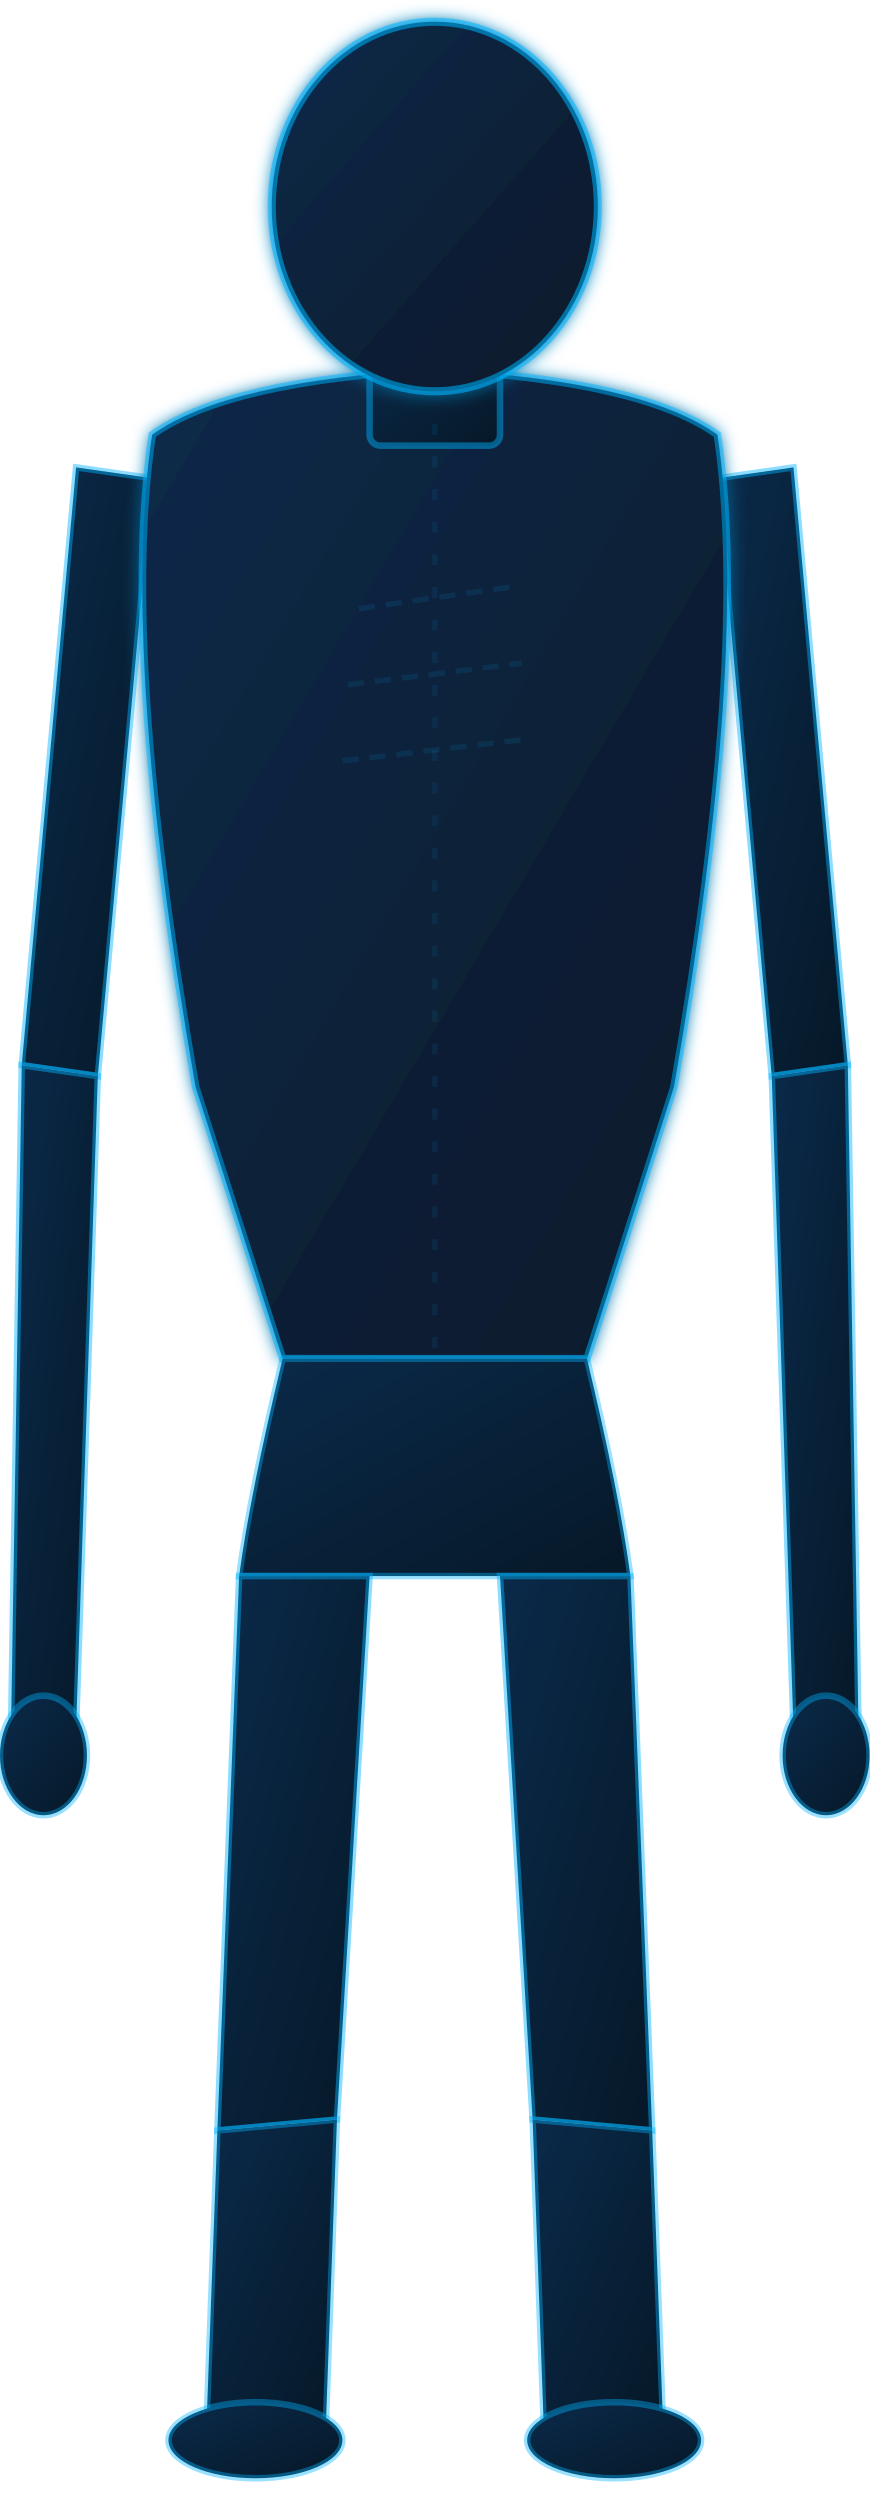
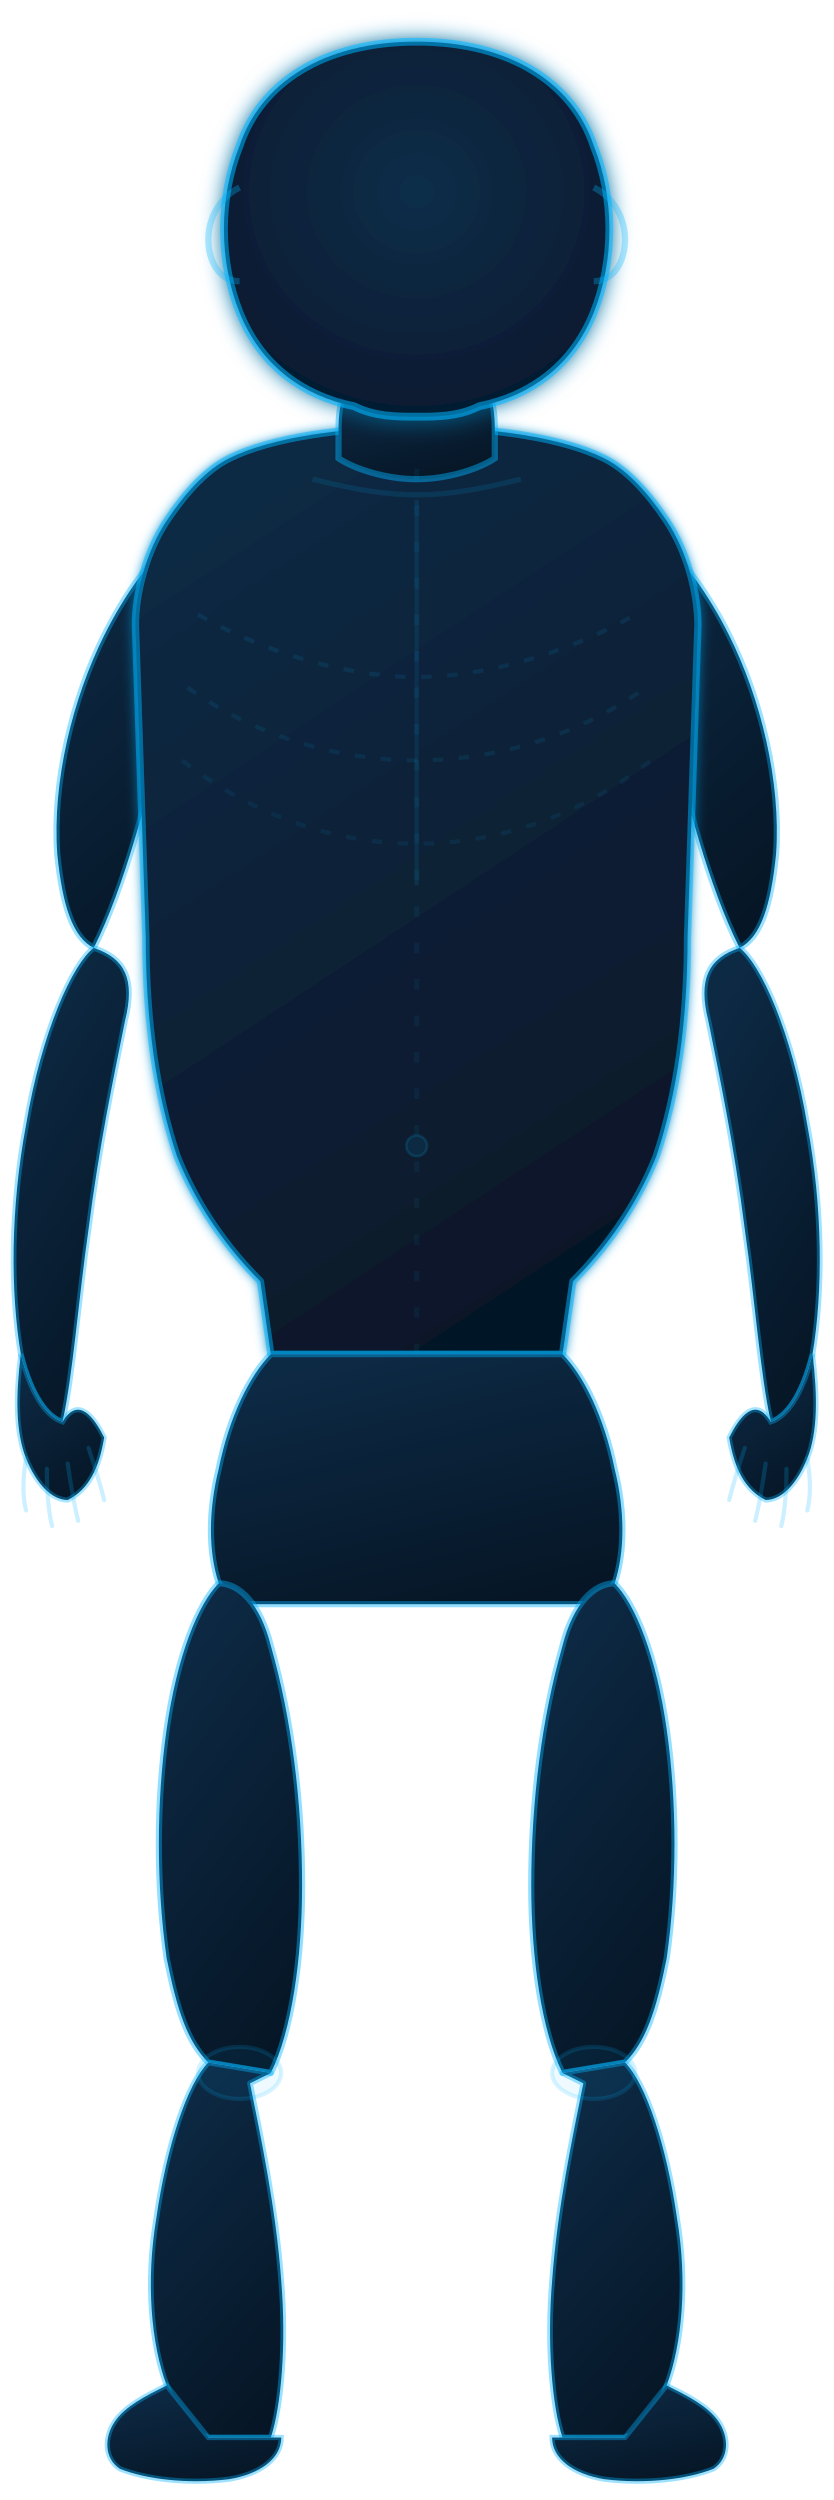
- <svg xmlns="http://www.w3.org/2000/svg" viewBox="0 0 160 460" fill="none">
+ <svg xmlns="http://www.w3.org/2000/svg" viewBox="0 0 160 480" fill="none">
  <defs>
-     <linearGradient id="bodyGrad" x1="0" y1="0" x2="1" y2="1">
-       <stop offset="0%" stop-color="#0a2a4a" />
-       <stop offset="100%" stop-color="#061828" />
+     <linearGradient id="bodyG" x1="0.3" y1="0" x2="0.7" y2="1">
+       <stop offset="0%" stop-color="#0d2a45" stop-opacity="1" />
+       <stop offset="100%" stop-color="#061626" stop-opacity="1" />
    </linearGradient>
-     <linearGradient id="limbGrad" x1="0" y1="0" x2="1" y2="0">
-       <stop offset="0%" stop-color="#081e38" />
-       <stop offset="100%" stop-color="#061828" />
-     </linearGradient>
-     <filter id="bodyGlow">
-       <feGaussianBlur stdDeviation="1.5" result="blur" />
-       <feComposite in="SourceGraphic" in2="blur" operator="over" />
+     <radialGradient id="headG" cx="50%" cy="40%" r="60%">
+       <stop offset="0%" stop-color="#112e4a" />
+       <stop offset="100%" stop-color="#061a30" />
+     </radialGradient>
+     <filter id="soft">
+       <feGaussianBlur stdDeviation="1" result="b" />
+       <feComposite in="SourceGraphic" in2="b" operator="over" />
+     </filter>
+     <filter id="glow">
+       <feGaussianBlur stdDeviation="2" result="b" />
+       <feComposite in="SourceGraphic" in2="b" operator="over" />
    </filter>
  </defs>
-   <path d="M28,88 L14,86 L4,196 L18,198 Z" fill="url(#bodyGrad)" stroke="rgba(0,180,255,0.45)" stroke-width="1.2" />
-   <path d="M18,198 L4,196 L2,320 L14,318 Z" fill="url(#bodyGrad)" stroke="rgba(0,180,255,0.45)" stroke-width="1.2" />
-   <ellipse cx="8" cy="323" rx="8" ry="11" fill="url(#bodyGrad)" stroke="rgba(0,180,255,0.4)" stroke-width="1.2" />
-   <path d="M132,88 L146,86 L156,196 L142,198 Z" fill="url(#bodyGrad)" stroke="rgba(0,180,255,0.45)" stroke-width="1.2" />
-   <path d="M142,198 L156,196 L158,320 L146,318 Z" fill="url(#bodyGrad)" stroke="rgba(0,180,255,0.45)" stroke-width="1.2" />
-   <ellipse cx="152" cy="323" rx="8" ry="11" fill="url(#bodyGrad)" stroke="rgba(0,180,255,0.4)" stroke-width="1.2" />
-   <path d="M28,80 Q22,120 36,200 L52,250 L108,250 L124,200 Q138,120 132,80 Q118,70 80,68 Q42,70 28,80 Z" fill="url(#bodyGrad)" stroke="rgba(0,180,255,0.5)" stroke-width="1.4" filter="url(#bodyGlow)" />
-   <path d="M52,250 Q46,275 44,290 L116,290 Q114,275 108,250 Z" fill="url(#bodyGrad)" stroke="rgba(0,180,255,0.4)" stroke-width="1.2" />
-   <path d="M44,290 L68,290 L62,390 L40,392 Z" fill="url(#bodyGrad)" stroke="rgba(0,180,255,0.45)" stroke-width="1.2" />
-   <path d="M40,392 L62,390 L60,445 L38,446 Z" fill="url(#bodyGrad)" stroke="rgba(0,180,255,0.4)" stroke-width="1.2" />
-   <ellipse cx="47" cy="449" rx="16" ry="7" fill="url(#bodyGrad)" stroke="rgba(0,180,255,0.4)" stroke-width="1.2" />
-   <path d="M116,290 L92,290 L98,390 L120,392 Z" fill="url(#bodyGrad)" stroke="rgba(0,180,255,0.45)" stroke-width="1.2" />
-   <path d="M120,392 L98,390 L100,445 L122,446 Z" fill="url(#bodyGrad)" stroke="rgba(0,180,255,0.4)" stroke-width="1.2" />
-   <ellipse cx="113" cy="449" rx="16" ry="7" fill="url(#bodyGrad)" stroke="rgba(0,180,255,0.4)" stroke-width="1.2" />
-   <rect x="68" y="62" width="24" height="20" rx="2" fill="url(#bodyGrad)" stroke="rgba(0,180,255,0.45)" stroke-width="1.2" />
-   <ellipse cx="80" cy="38" rx="30" ry="34" fill="url(#bodyGrad)" stroke="rgba(0,180,255,0.55)" stroke-width="1.5" filter="url(#bodyGlow)" />
-   <line x1="66" y1="112" x2="94" y2="108" stroke="rgba(0,180,255,0.1)" stroke-width="1" stroke-dasharray="3 2" />
-   <line x1="64" y1="126" x2="96" y2="122" stroke="rgba(0,180,255,0.1)" stroke-width="1" stroke-dasharray="3 2" />
-   <line x1="63" y1="140" x2="97" y2="136" stroke="rgba(0,180,255,0.1)" stroke-width="1" stroke-dasharray="3 2" />
-   <line x1="80" y1="78" x2="80" y2="250" stroke="rgba(0,180,255,0.08)" stroke-width="1" stroke-dasharray="2 4" />
+   <path d="M46,96 C38,98 28,106 20,122 C14,134 10,150 11,164 C12,174 14,180 18,182 C24,170 28,154 32,138 C36,122 42,110 48,102 Z" fill="url(#bodyG)" stroke="rgba(0,180,255,0.4)" stroke-width="1.2" stroke-linejoin="round" />
+   <path d="M18,182 C14,185 8,198 5,216 C2,232 2,248 4,260 C6,268 9,272 12,273 C14,264 15,250 17,236 C19,220 22,206 24,196 C26,188 24,184 18,182 Z" fill="url(#bodyG)" stroke="rgba(0,180,255,0.38)" stroke-width="1.1" stroke-linejoin="round" />
+   <path d="M4,260 C3,268 3,275 5,280 C7,285 10,288 13,288 C17,286 19,282 20,276 C18,272 15,268 12,273 C9,272 6,268 4,260 Z" fill="url(#bodyG)" stroke="rgba(0,180,255,0.35)" stroke-width="1" />
+   <path d="M5,280 Q4,286 5,290 M9,282 Q9,289 10,293 M13,281 Q14,288 15,292 M17,278 Q19,284 20,288" stroke="rgba(0,180,255,0.2)" stroke-width="0.8" stroke-linecap="round" />
+   <path d="M114,96 C122,98 132,106 140,122 C146,134 150,150 149,164 C148,174 146,180 142,182 C136,170 132,154 128,138 C124,122 118,110 112,102 Z" fill="url(#bodyG)" stroke="rgba(0,180,255,0.4)" stroke-width="1.2" stroke-linejoin="round" />
+   <path d="M142,182 C146,185 152,198 155,216 C158,232 158,248 156,260 C154,268 151,272 148,273 C146,264 145,250 143,236 C141,220 138,206 136,196 C134,188 136,184 142,182 Z" fill="url(#bodyG)" stroke="rgba(0,180,255,0.38)" stroke-width="1.1" stroke-linejoin="round" />
+   <path d="M156,260 C157,268 157,275 155,280 C153,285 150,288 147,288 C143,286 141,282 140,276 C142,272 145,268 148,273 C151,272 154,268 156,260 Z" fill="url(#bodyG)" stroke="rgba(0,180,255,0.35)" stroke-width="1" />
+   <path d="M155,280 Q156,286 155,290 M151,282 Q151,289 150,293 M147,281 Q146,288 145,292 M143,278 Q141,284 140,288" stroke="rgba(0,180,255,0.2)" stroke-width="0.8" stroke-linecap="round" />
+   <path d="M44,88 C40,90 36,94 32,100 C28,106 26,114 26,120            L28,180 C28,196 30,210 34,222 C38,232 44,240 50,246            L52,260 L108,260 L110,246            C116,240 122,232 126,222 C130,210 132,196 132,180            L134,120 C134,114 132,106 128,100 C124,94 120,90 116,88            C108,84 94,82 80,82 C66,82 52,84 44,88 Z" fill="url(#bodyG)" stroke="rgba(0,180,255,0.5)" stroke-width="1.4" stroke-linejoin="round" filter="url(#soft)" />
+   <path d="M52,260 C48,264 44,272 42,282 C40,290 40,298 42,304            L46,308 L114,308 L118,304            C120,298 120,290 118,282 C116,272 112,264 108,260 Z" fill="url(#bodyG)" stroke="rgba(0,180,255,0.42)" stroke-width="1.2" stroke-linejoin="round" />
+   <path d="M42,304 C38,308 34,318 32,332 C30,346 30,362 32,376 C34,386 36,392 40,396            L52,398 C56,390 58,376 58,362 C58,346 56,330 52,316 C50,308 46,304 42,304 Z" fill="url(#bodyG)" stroke="rgba(0,180,255,0.42)" stroke-width="1.2" stroke-linejoin="round" />
+   <path d="M40,396 C36,400 32,412 30,426 C28,438 29,450 32,458 C34,464 37,467 40,468            L52,468 C54,462 55,450 54,438 C53,424 50,410 48,400 L52,398 Z" fill="url(#bodyG)" stroke="rgba(0,180,255,0.4)" stroke-width="1.1" stroke-linejoin="round" />
+   <path d="M32,458 C28,460 24,462 22,465 C20,468 20,472 23,474 C28,476 36,477 44,476 C50,475 54,472 54,468 L40,468 Z" fill="url(#bodyG)" stroke="rgba(0,180,255,0.38)" stroke-width="1" />
+   <path d="M118,304 C122,308 126,318 128,332 C130,346 130,362 128,376 C126,386 124,392 120,396            L108,398 C104,390 102,376 102,362 C102,346 104,330 108,316 C110,308 114,304 118,304 Z" fill="url(#bodyG)" stroke="rgba(0,180,255,0.42)" stroke-width="1.2" stroke-linejoin="round" />
+   <path d="M120,396 C124,400 128,412 130,426 C132,438 131,450 128,458 C126,464 123,467 120,468            L108,468 C106,462 105,450 106,438 C107,424 110,410 112,400 L108,398 Z" fill="url(#bodyG)" stroke="rgba(0,180,255,0.4)" stroke-width="1.1" stroke-linejoin="round" />
+   <path d="M128,458 C132,460 136,462 138,465 C140,468 140,472 137,474 C132,476 124,477 116,476 C110,475 106,472 106,468 L120,468 Z" fill="url(#bodyG)" stroke="rgba(0,180,255,0.38)" stroke-width="1" />
+   <path d="M68,72 C66,74 65,78 65,82 L65,88 C68,90 74,92 80,92 C86,92 92,90 95,88 L95,82 C95,78 94,74 92,72 Z" fill="url(#bodyG)" stroke="rgba(0,180,255,0.45)" stroke-width="1.2" />
+   <path d="M80,8 C62,8 50,16 46,28 C42,38 42,50 46,60 C50,70 58,76 68,78 C72,80 76,80 80,80 C84,80 88,80 92,78 C102,76 110,70 114,60 C118,50 118,38 114,28 C110,16 98,8 80,8 Z" fill="url(#headG)" stroke="rgba(0,180,255,0.55)" stroke-width="1.5" filter="url(#glow)" />
+   <path d="M46,36 C42,38 40,42 40,46 C40,50 42,54 46,54" stroke="rgba(0,180,255,0.3)" stroke-width="1.2" fill="none" />
+   <path d="M114,36 C118,38 120,42 120,46 C120,50 118,54 114,54" stroke="rgba(0,180,255,0.3)" stroke-width="1.2" fill="none" />
+   <path d="M60,92 C68,94 74,95 80,95 C86,95 92,94 100,92" stroke="rgba(0,180,255,0.12)" stroke-width="1" fill="none" />
+   <path d="M38,118 C52,126 68,130 80,130 C92,130 108,126 122,118" stroke="rgba(0,180,255,0.1)" stroke-width="0.8" fill="none" stroke-dasharray="2 3" />
+   <path d="M36,132 C50,142 66,146 80,146 C94,146 110,142 124,132" stroke="rgba(0,180,255,0.09)" stroke-width="0.8" fill="none" stroke-dasharray="2 3" />
+   <path d="M35,146 C49,157 65,162 80,162 C95,162 111,157 125,146" stroke="rgba(0,180,255,0.08)" stroke-width="0.8" fill="none" stroke-dasharray="2 3" />
+   <line x1="80" y1="90" x2="80" y2="262" stroke="rgba(0,180,255,0.07)" stroke-width="1" stroke-dasharray="2 5" />
+   <line x1="80" y1="96" x2="80" y2="170" stroke="rgba(0,180,255,0.1)" stroke-width="0.8" />
+   <circle cx="80" cy="220" r="2" fill="rgba(0,180,255,0.1)" stroke="rgba(0,180,255,0.15)" stroke-width="0.5" />
+   <ellipse cx="46" cy="398" rx="8" ry="5" fill="rgba(0,180,255,0.07)" stroke="rgba(0,180,255,0.15)" stroke-width="0.8" />
+   <ellipse cx="114" cy="398" rx="8" ry="5" fill="rgba(0,180,255,0.07)" stroke="rgba(0,180,255,0.15)" stroke-width="0.8" />
</svg>
